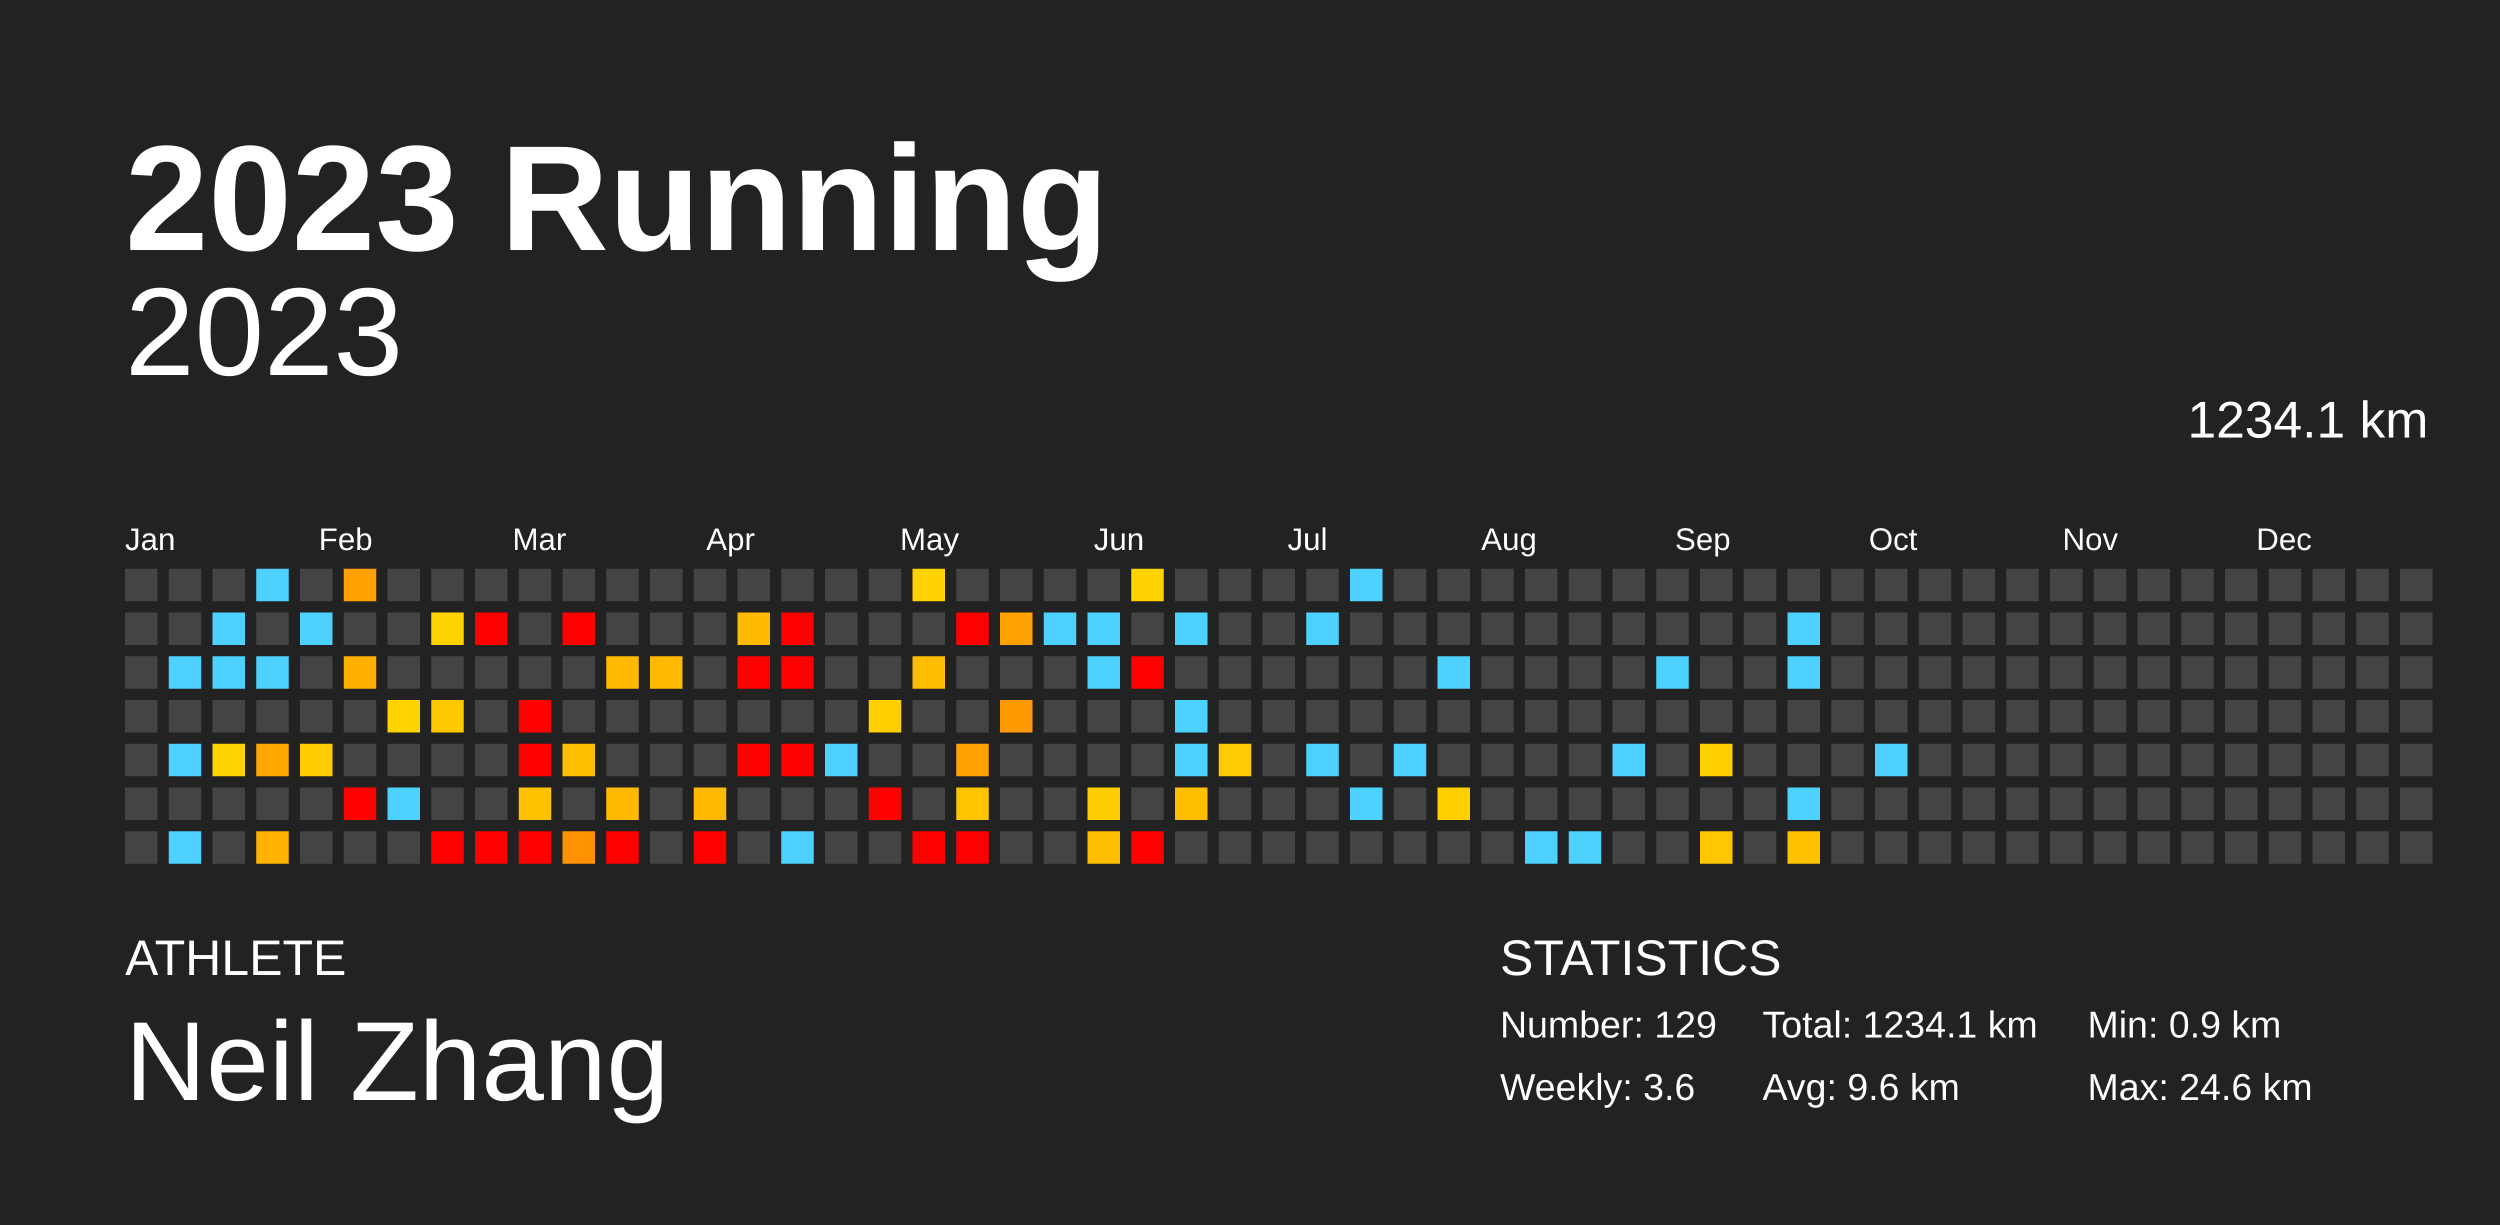
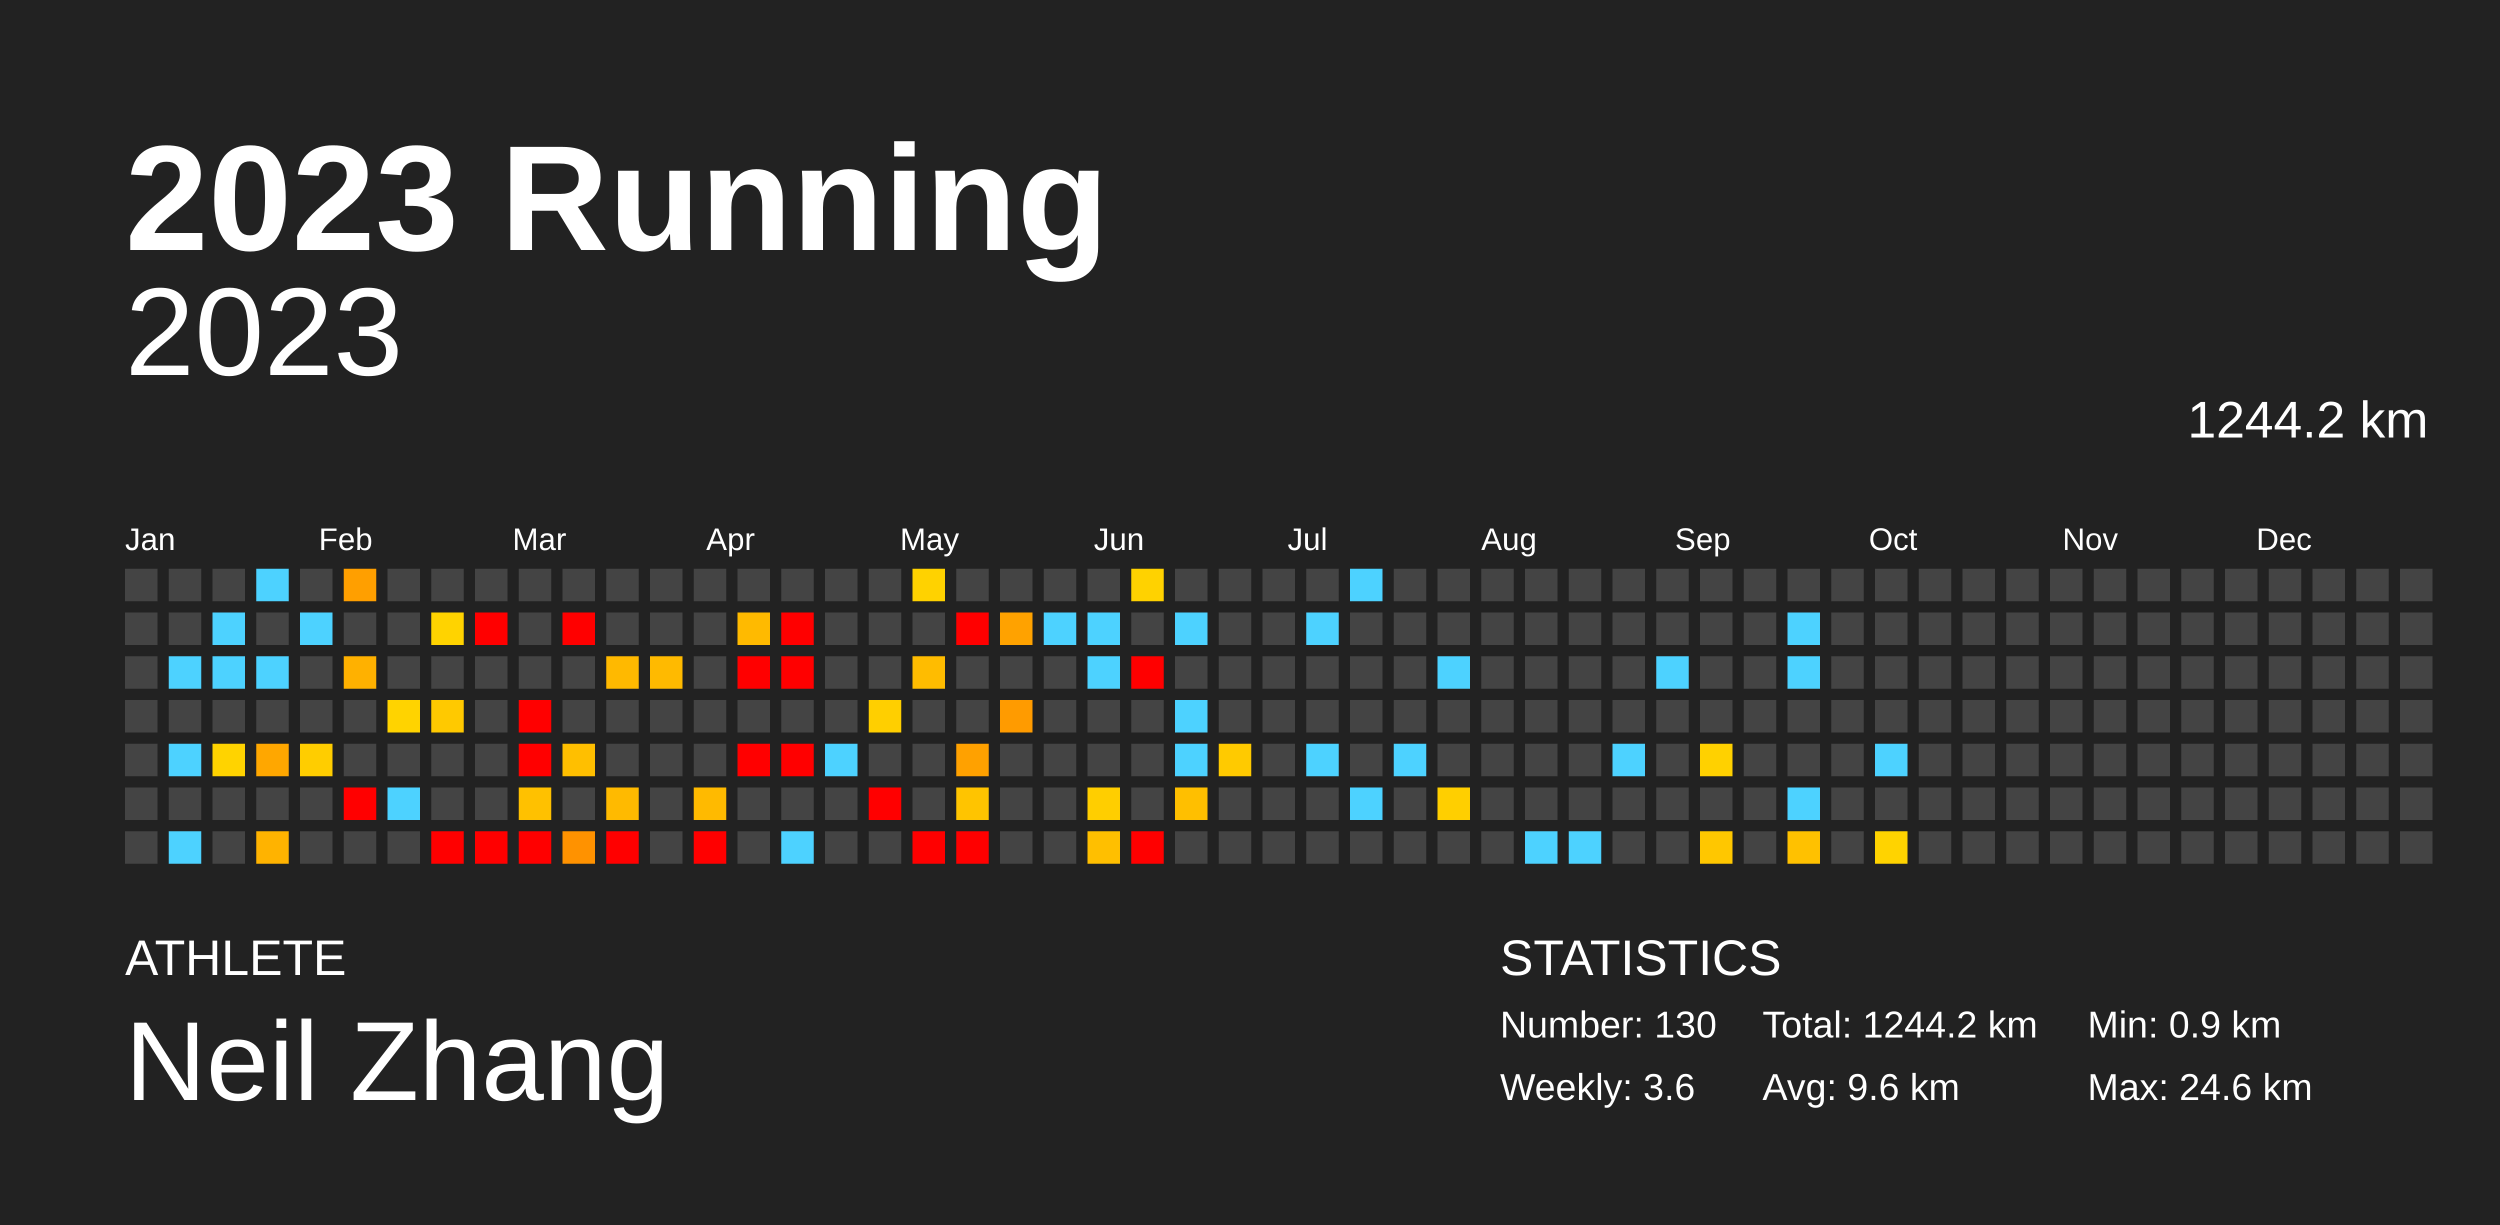
<svg xmlns="http://www.w3.org/2000/svg" baseProfile="full" height="98mm" version="1.1" viewBox="0,0,200,98" width="200mm">
  <defs />
  <rect fill="#222222" height="98" width="200" x="0" y="0" />
  <text fill="#FFFFFF" style="font-size:12px; font-family:Arial; font-weight:bold;" x="10" y="20">2023 Running</text>
  <text fill="#FFFFFF" style="font-size:4px; font-family:Arial" x="10" y="78">ATHLETE</text>
  <text fill="#FFFFFF" style="font-size:9px; font-family:Arial" x="10" y="88">Neil Zhang</text>
  <text fill="#FFFFFF" style="font-size:4px; font-family:Arial" x="120" y="78">STATISTICS</text>
-   <text fill="#FFFFFF" style="font-size:3px; font-family:Arial" x="120" y="83">Number: 129</text>
+   <text fill="#FFFFFF" style="font-size:3px; font-family:Arial" x="120" y="83">Number: 130</text>
  <text fill="#FFFFFF" style="font-size:3px; font-family:Arial" x="120" y="88">Weekly: 3.6</text>
-   <text fill="#FFFFFF" style="font-size:3px; font-family:Arial" x="141" y="83">Total: 1234.1 km</text>
+   <text fill="#FFFFFF" style="font-size:3px; font-family:Arial" x="141" y="83">Total: 1244.2 km</text>
  <text fill="#FFFFFF" style="font-size:3px; font-family:Arial" x="141" y="88">Avg: 9.6 km</text>
  <text fill="#FFFFFF" style="font-size:3px; font-family:Arial" x="167" y="83">Min: 0.9 km</text>
  <text fill="#FFFFFF" style="font-size:3px; font-family:Arial" x="167" y="88">Max: 24.6 km</text>
  <text alignment-baseline="hanging" fill="#FFFFFF" style="font-size:10.0px; font-family:Arial;" x="10" y="30">2023</text>
-   <text alignment-baseline="hanging" fill="#FFFFFF" style="font-size:4.125px; font-family:Arial;" x="175" y="35">1234.1 km</text>
+   <text alignment-baseline="hanging" fill="#FFFFFF" style="font-size:4.125px; font-family:Arial;" x="175" y="35">1244.2 km</text>
  <text fill="#FFFFFF" style="font-size:2.5px; font-family:Arial" x="10.0" y="44">Jan</text>
  <text fill="#FFFFFF" style="font-size:2.5px; font-family:Arial" x="25.5" y="44">Feb</text>
  <text fill="#FFFFFF" style="font-size:2.5px; font-family:Arial" x="41.0" y="44">Mar</text>
  <text fill="#FFFFFF" style="font-size:2.5px; font-family:Arial" x="56.5" y="44">Apr</text>
  <text fill="#FFFFFF" style="font-size:2.5px; font-family:Arial" x="72.0" y="44">May</text>
  <text fill="#FFFFFF" style="font-size:2.5px; font-family:Arial" x="87.5" y="44">Jun</text>
  <text fill="#FFFFFF" style="font-size:2.5px; font-family:Arial" x="103.0" y="44">Jul</text>
  <text fill="#FFFFFF" style="font-size:2.5px; font-family:Arial" x="118.5" y="44">Aug</text>
  <text fill="#FFFFFF" style="font-size:2.5px; font-family:Arial" x="134.0" y="44">Sep</text>
  <text fill="#FFFFFF" style="font-size:2.5px; font-family:Arial" x="149.5" y="44">Oct</text>
  <text fill="#FFFFFF" style="font-size:2.5px; font-family:Arial" x="165.0" y="44">Nov</text>
  <text fill="#FFFFFF" style="font-size:2.5px; font-family:Arial" x="180.5" y="44">Dec</text>
  <rect fill="#444444" height="2.6" width="2.6" x="10.0" y="45.5" />
  <rect fill="#444444" height="2.6" width="2.6" x="10.0" y="49.0" />
  <rect fill="#444444" height="2.6" width="2.6" x="10.0" y="52.5" />
  <rect fill="#444444" height="2.6" width="2.6" x="10.0" y="56.0" />
  <rect fill="#444444" height="2.6" width="2.6" x="10.0" y="59.5" />
  <rect fill="#444444" height="2.6" width="2.6" x="10.0" y="63.0" />
  <rect fill="#444444" height="2.6" width="2.6" x="10.0" y="66.5" />
  <rect fill="#444444" height="2.6" width="2.6" x="13.5" y="45.5" />
  <rect fill="#444444" height="2.6" width="2.6" x="13.5" y="49.0" />
  <rect fill="#4dd2ff" height="2.6" width="2.6" x="13.5" y="52.5" />
  <rect fill="#444444" height="2.6" width="2.6" x="13.5" y="56.0" />
  <rect fill="#4dd2ff" height="2.6" width="2.6" x="13.5" y="59.5" />
  <rect fill="#444444" height="2.6" width="2.6" x="13.5" y="63.0" />
  <rect fill="#4dd2ff" height="2.6" width="2.6" x="13.5" y="66.5" />
  <rect fill="#444444" height="2.6" width="2.6" x="17.0" y="45.5" />
  <rect fill="#4dd2ff" height="2.6" width="2.6" x="17.0" y="49.0" />
  <rect fill="#4dd2ff" height="2.6" width="2.6" x="17.0" y="52.5" />
  <rect fill="#444444" height="2.6" width="2.6" x="17.0" y="56.0" />
  <rect fill="#ffd300" height="2.6" width="2.6" x="17.0" y="59.5" />
  <rect fill="#444444" height="2.6" width="2.6" x="17.0" y="63.0" />
  <rect fill="#444444" height="2.6" width="2.6" x="17.0" y="66.5" />
  <rect fill="#4dd2ff" height="2.6" width="2.6" x="20.5" y="45.5" />
  <rect fill="#444444" height="2.6" width="2.6" x="20.5" y="49.0" />
  <rect fill="#4dd2ff" height="2.6" width="2.6" x="20.5" y="52.5" />
  <rect fill="#444444" height="2.6" width="2.6" x="20.5" y="56.0" />
  <rect fill="#ffa700" height="2.6" width="2.6" x="20.5" y="59.5" />
  <rect fill="#444444" height="2.6" width="2.6" x="20.5" y="63.0" />
  <rect fill="#ffb300" height="2.6" width="2.6" x="20.5" y="66.5" />
  <rect fill="#444444" height="2.6" width="2.6" x="24.0" y="45.5" />
  <rect fill="#4dd2ff" height="2.6" width="2.6" x="24.0" y="49.0" />
  <rect fill="#444444" height="2.6" width="2.6" x="24.0" y="52.5" />
  <rect fill="#444444" height="2.6" width="2.6" x="24.0" y="56.0" />
  <rect fill="#ffcd00" height="2.6" width="2.6" x="24.0" y="59.5" />
  <rect fill="#444444" height="2.6" width="2.6" x="24.0" y="63.0" />
  <rect fill="#444444" height="2.6" width="2.6" x="24.0" y="66.5" />
  <rect fill="#ff9f00" height="2.6" width="2.6" x="27.5" y="45.5" />
  <rect fill="#444444" height="2.6" width="2.6" x="27.5" y="49.0" />
  <rect fill="#ffb100" height="2.6" width="2.6" x="27.5" y="52.5" />
  <rect fill="#444444" height="2.6" width="2.6" x="27.5" y="56.0" />
  <rect fill="#444444" height="2.6" width="2.6" x="27.5" y="59.5" />
  <rect fill="red" height="2.6" width="2.6" x="27.5" y="63.0" />
  <rect fill="#444444" height="2.6" width="2.6" x="27.5" y="66.5" />
  <rect fill="#444444" height="2.6" width="2.6" x="31.0" y="45.5" />
  <rect fill="#444444" height="2.6" width="2.6" x="31.0" y="49.0" />
  <rect fill="#444444" height="2.6" width="2.6" x="31.0" y="52.5" />
  <rect fill="#ffd300" height="2.6" width="2.6" x="31.0" y="56.0" />
  <rect fill="#444444" height="2.6" width="2.6" x="31.0" y="59.5" />
  <rect fill="#4dd2ff" height="2.6" width="2.6" x="31.0" y="63.0" />
  <rect fill="#444444" height="2.6" width="2.6" x="31.0" y="66.5" />
  <rect fill="#444444" height="2.6" width="2.6" x="34.5" y="45.5" />
  <rect fill="#ffd300" height="2.6" width="2.6" x="34.5" y="49.0" />
  <rect fill="#444444" height="2.6" width="2.6" x="34.5" y="52.5" />
  <rect fill="#ffc900" height="2.6" width="2.6" x="34.5" y="56.0" />
  <rect fill="#444444" height="2.6" width="2.6" x="34.5" y="59.5" />
  <rect fill="#444444" height="2.6" width="2.6" x="34.5" y="63.0" />
  <rect fill="red" height="2.6" width="2.6" x="34.5" y="66.5" />
  <rect fill="#444444" height="2.6" width="2.6" x="38.0" y="45.5" />
  <rect fill="red" height="2.6" width="2.6" x="38.0" y="49.0" />
  <rect fill="#444444" height="2.6" width="2.6" x="38.0" y="52.5" />
  <rect fill="#444444" height="2.6" width="2.6" x="38.0" y="56.0" />
  <rect fill="#444444" height="2.6" width="2.6" x="38.0" y="59.5" />
  <rect fill="#444444" height="2.6" width="2.6" x="38.0" y="63.0" />
  <rect fill="red" height="2.6" width="2.6" x="38.0" y="66.5" />
  <rect fill="#444444" height="2.6" width="2.6" x="41.5" y="45.5" />
  <rect fill="#444444" height="2.6" width="2.6" x="41.5" y="49.0" />
  <rect fill="#444444" height="2.6" width="2.6" x="41.5" y="52.5" />
  <rect fill="red" height="2.6" width="2.6" x="41.5" y="56.0" />
  <rect fill="red" height="2.6" width="2.6" x="41.5" y="59.5" />
  <rect fill="#ffc100" height="2.6" width="2.6" x="41.5" y="63.0" />
  <rect fill="red" height="2.6" width="2.6" x="41.5" y="66.5" />
  <rect fill="#444444" height="2.6" width="2.6" x="45.0" y="45.5" />
  <rect fill="red" height="2.6" width="2.6" x="45.0" y="49.0" />
  <rect fill="#444444" height="2.6" width="2.6" x="45.0" y="52.5" />
  <rect fill="#444444" height="2.6" width="2.6" x="45.0" y="56.0" />
  <rect fill="#ffbf00" height="2.6" width="2.6" x="45.0" y="59.5" />
  <rect fill="#444444" height="2.6" width="2.6" x="45.0" y="63.0" />
  <rect fill="#ff9200" height="2.6" width="2.6" x="45.0" y="66.5" />
  <rect fill="#444444" height="2.6" width="2.6" x="48.5" y="45.5" />
  <rect fill="#444444" height="2.6" width="2.6" x="48.5" y="49.0" />
  <rect fill="#ffb900" height="2.6" width="2.6" x="48.5" y="52.5" />
  <rect fill="#444444" height="2.6" width="2.6" x="48.5" y="56.0" />
  <rect fill="#444444" height="2.6" width="2.6" x="48.5" y="59.5" />
  <rect fill="#ffba00" height="2.6" width="2.6" x="48.5" y="63.0" />
  <rect fill="red" height="2.6" width="2.6" x="48.5" y="66.5" />
  <rect fill="#444444" height="2.6" width="2.6" x="52.0" y="45.5" />
  <rect fill="#444444" height="2.6" width="2.6" x="52.0" y="49.0" />
  <rect fill="#ffba00" height="2.6" width="2.6" x="52.0" y="52.5" />
  <rect fill="#444444" height="2.6" width="2.6" x="52.0" y="56.0" />
  <rect fill="#444444" height="2.6" width="2.6" x="52.0" y="59.5" />
  <rect fill="#444444" height="2.6" width="2.6" x="52.0" y="63.0" />
  <rect fill="#444444" height="2.6" width="2.6" x="52.0" y="66.5" />
  <rect fill="#444444" height="2.6" width="2.6" x="55.5" y="45.5" />
  <rect fill="#444444" height="2.6" width="2.6" x="55.5" y="49.0" />
  <rect fill="#444444" height="2.6" width="2.6" x="55.5" y="52.5" />
  <rect fill="#444444" height="2.6" width="2.6" x="55.5" y="56.0" />
  <rect fill="#444444" height="2.6" width="2.6" x="55.5" y="59.5" />
  <rect fill="#ffba00" height="2.6" width="2.6" x="55.5" y="63.0" />
  <rect fill="red" height="2.6" width="2.6" x="55.5" y="66.5" />
  <rect fill="#444444" height="2.6" width="2.6" x="59.0" y="45.5" />
  <rect fill="#ffba00" height="2.6" width="2.6" x="59.0" y="49.0" />
  <rect fill="red" height="2.6" width="2.6" x="59.0" y="52.5" />
  <rect fill="#444444" height="2.6" width="2.6" x="59.0" y="56.0" />
  <rect fill="red" height="2.6" width="2.6" x="59.0" y="59.5" />
  <rect fill="#444444" height="2.6" width="2.6" x="59.0" y="63.0" />
  <rect fill="#444444" height="2.6" width="2.6" x="59.0" y="66.5" />
  <rect fill="#444444" height="2.6" width="2.6" x="62.5" y="45.5" />
  <rect fill="red" height="2.6" width="2.6" x="62.5" y="49.0" />
  <rect fill="red" height="2.6" width="2.6" x="62.5" y="52.5" />
  <rect fill="#444444" height="2.6" width="2.6" x="62.5" y="56.0" />
  <rect fill="red" height="2.6" width="2.6" x="62.5" y="59.5" />
  <rect fill="#444444" height="2.6" width="2.6" x="62.5" y="63.0" />
  <rect fill="#4dd2ff" height="2.6" width="2.6" x="62.5" y="66.5" />
  <rect fill="#444444" height="2.6" width="2.6" x="66.0" y="45.5" />
  <rect fill="#444444" height="2.6" width="2.6" x="66.0" y="49.0" />
  <rect fill="#444444" height="2.6" width="2.6" x="66.0" y="52.5" />
  <rect fill="#444444" height="2.6" width="2.6" x="66.0" y="56.0" />
  <rect fill="#4dd2ff" height="2.6" width="2.6" x="66.0" y="59.5" />
  <rect fill="#444444" height="2.6" width="2.6" x="66.0" y="63.0" />
  <rect fill="#444444" height="2.6" width="2.6" x="66.0" y="66.5" />
  <rect fill="#444444" height="2.6" width="2.6" x="69.5" y="45.5" />
  <rect fill="#444444" height="2.6" width="2.6" x="69.5" y="49.0" />
  <rect fill="#444444" height="2.6" width="2.6" x="69.5" y="52.5" />
  <rect fill="#ffcf00" height="2.6" width="2.6" x="69.5" y="56.0" />
  <rect fill="#444444" height="2.6" width="2.6" x="69.5" y="59.5" />
  <rect fill="red" height="2.6" width="2.6" x="69.5" y="63.0" />
  <rect fill="#444444" height="2.6" width="2.6" x="69.5" y="66.5" />
  <rect fill="#ffd200" height="2.6" width="2.6" x="73.0" y="45.5" />
  <rect fill="#444444" height="2.6" width="2.6" x="73.0" y="49.0" />
  <rect fill="#ffbc00" height="2.6" width="2.6" x="73.0" y="52.5" />
  <rect fill="#444444" height="2.6" width="2.6" x="73.0" y="56.0" />
  <rect fill="#444444" height="2.6" width="2.6" x="73.0" y="59.5" />
  <rect fill="#444444" height="2.6" width="2.6" x="73.0" y="63.0" />
  <rect fill="red" height="2.6" width="2.6" x="73.0" y="66.5" />
  <rect fill="#444444" height="2.6" width="2.6" x="76.5" y="45.5" />
  <rect fill="red" height="2.6" width="2.6" x="76.5" y="49.0" />
  <rect fill="#444444" height="2.6" width="2.6" x="76.5" y="52.5" />
  <rect fill="#444444" height="2.6" width="2.6" x="76.5" y="56.0" />
  <rect fill="#ffa100" height="2.6" width="2.6" x="76.5" y="59.5" />
  <rect fill="#ffc400" height="2.6" width="2.6" x="76.5" y="63.0" />
  <rect fill="red" height="2.6" width="2.6" x="76.5" y="66.5" />
  <rect fill="#444444" height="2.6" width="2.6" x="80.0" y="45.5" />
  <rect fill="#ffa200" height="2.6" width="2.6" x="80.0" y="49.0" />
  <rect fill="#444444" height="2.6" width="2.6" x="80.0" y="52.5" />
  <rect fill="#ff9b00" height="2.6" width="2.6" x="80.0" y="56.0" />
  <rect fill="#444444" height="2.6" width="2.6" x="80.0" y="59.5" />
  <rect fill="#444444" height="2.6" width="2.6" x="80.0" y="63.0" />
  <rect fill="#444444" height="2.6" width="2.6" x="80.0" y="66.5" />
  <rect fill="#444444" height="2.6" width="2.6" x="83.5" y="45.5" />
  <rect fill="#4dd2ff" height="2.6" width="2.6" x="83.5" y="49.0" />
  <rect fill="#444444" height="2.6" width="2.6" x="83.5" y="52.5" />
  <rect fill="#444444" height="2.6" width="2.6" x="83.5" y="56.0" />
  <rect fill="#444444" height="2.6" width="2.6" x="83.5" y="59.5" />
  <rect fill="#444444" height="2.6" width="2.6" x="83.5" y="63.0" />
  <rect fill="#444444" height="2.6" width="2.6" x="83.5" y="66.5" />
  <rect fill="#444444" height="2.6" width="2.6" x="87.0" y="45.5" />
  <rect fill="#4dd2ff" height="2.6" width="2.6" x="87.0" y="49.0" />
  <rect fill="#4dd2ff" height="2.6" width="2.6" x="87.0" y="52.5" />
  <rect fill="#444444" height="2.6" width="2.6" x="87.0" y="56.0" />
  <rect fill="#444444" height="2.6" width="2.6" x="87.0" y="59.5" />
  <rect fill="#ffce00" height="2.6" width="2.6" x="87.0" y="63.0" />
  <rect fill="#ffbf00" height="2.6" width="2.6" x="87.0" y="66.5" />
  <rect fill="#ffd200" height="2.6" width="2.6" x="90.5" y="45.5" />
  <rect fill="#444444" height="2.6" width="2.6" x="90.5" y="49.0" />
  <rect fill="red" height="2.6" width="2.6" x="90.5" y="52.5" />
  <rect fill="#444444" height="2.6" width="2.6" x="90.5" y="56.0" />
  <rect fill="#444444" height="2.6" width="2.6" x="90.5" y="59.5" />
  <rect fill="#444444" height="2.6" width="2.6" x="90.5" y="63.0" />
  <rect fill="red" height="2.6" width="2.6" x="90.5" y="66.5" />
  <rect fill="#444444" height="2.6" width="2.6" x="94.0" y="45.5" />
  <rect fill="#4dd2ff" height="2.6" width="2.6" x="94.0" y="49.0" />
  <rect fill="#444444" height="2.6" width="2.6" x="94.0" y="52.5" />
  <rect fill="#4dd2ff" height="2.6" width="2.6" x="94.0" y="56.0" />
  <rect fill="#4dd2ff" height="2.6" width="2.6" x="94.0" y="59.5" />
  <rect fill="#ffbf00" height="2.6" width="2.6" x="94.0" y="63.0" />
  <rect fill="#444444" height="2.6" width="2.6" x="94.0" y="66.5" />
  <rect fill="#444444" height="2.6" width="2.6" x="97.5" y="45.5" />
  <rect fill="#444444" height="2.6" width="2.6" x="97.5" y="49.0" />
  <rect fill="#444444" height="2.6" width="2.6" x="97.5" y="52.5" />
  <rect fill="#444444" height="2.6" width="2.6" x="97.5" y="56.0" />
  <rect fill="#ffca00" height="2.6" width="2.6" x="97.5" y="59.5" />
  <rect fill="#444444" height="2.6" width="2.6" x="97.5" y="63.0" />
  <rect fill="#444444" height="2.6" width="2.6" x="97.5" y="66.5" />
  <rect fill="#444444" height="2.6" width="2.6" x="101.0" y="45.5" />
  <rect fill="#444444" height="2.6" width="2.6" x="101.0" y="49.0" />
  <rect fill="#444444" height="2.6" width="2.6" x="101.0" y="52.5" />
  <rect fill="#444444" height="2.6" width="2.6" x="101.0" y="56.0" />
  <rect fill="#444444" height="2.6" width="2.6" x="101.0" y="59.5" />
  <rect fill="#444444" height="2.6" width="2.6" x="101.0" y="63.0" />
  <rect fill="#444444" height="2.6" width="2.6" x="101.0" y="66.5" />
  <rect fill="#444444" height="2.6" width="2.6" x="104.5" y="45.5" />
  <rect fill="#4dd2ff" height="2.6" width="2.6" x="104.5" y="49.0" />
  <rect fill="#444444" height="2.6" width="2.6" x="104.5" y="52.5" />
  <rect fill="#444444" height="2.6" width="2.6" x="104.5" y="56.0" />
  <rect fill="#4dd2ff" height="2.6" width="2.6" x="104.5" y="59.5" />
  <rect fill="#444444" height="2.6" width="2.6" x="104.5" y="63.0" />
  <rect fill="#444444" height="2.6" width="2.6" x="104.5" y="66.5" />
  <rect fill="#4dd2ff" height="2.6" width="2.6" x="108.0" y="45.5" />
  <rect fill="#444444" height="2.6" width="2.6" x="108.0" y="49.0" />
  <rect fill="#444444" height="2.6" width="2.6" x="108.0" y="52.5" />
  <rect fill="#444444" height="2.6" width="2.6" x="108.0" y="56.0" />
  <rect fill="#444444" height="2.6" width="2.6" x="108.0" y="59.5" />
  <rect fill="#4dd2ff" height="2.6" width="2.6" x="108.0" y="63.0" />
  <rect fill="#444444" height="2.6" width="2.6" x="108.0" y="66.5" />
  <rect fill="#444444" height="2.6" width="2.6" x="111.5" y="45.5" />
  <rect fill="#444444" height="2.6" width="2.6" x="111.5" y="49.0" />
  <rect fill="#444444" height="2.6" width="2.6" x="111.5" y="52.5" />
  <rect fill="#444444" height="2.6" width="2.6" x="111.5" y="56.0" />
  <rect fill="#4dd2ff" height="2.6" width="2.6" x="111.5" y="59.5" />
  <rect fill="#444444" height="2.6" width="2.6" x="111.5" y="63.0" />
  <rect fill="#444444" height="2.6" width="2.6" x="111.5" y="66.5" />
  <rect fill="#444444" height="2.6" width="2.6" x="115.0" y="45.5" />
  <rect fill="#444444" height="2.6" width="2.6" x="115.0" y="49.0" />
  <rect fill="#4dd2ff" height="2.6" width="2.6" x="115.0" y="52.5" />
  <rect fill="#444444" height="2.6" width="2.6" x="115.0" y="56.0" />
  <rect fill="#444444" height="2.6" width="2.6" x="115.0" y="59.5" />
  <rect fill="#ffcf00" height="2.6" width="2.6" x="115.0" y="63.0" />
  <rect fill="#444444" height="2.6" width="2.6" x="115.0" y="66.5" />
  <rect fill="#444444" height="2.6" width="2.6" x="118.5" y="45.5" />
  <rect fill="#444444" height="2.6" width="2.6" x="118.5" y="49.0" />
  <rect fill="#444444" height="2.6" width="2.6" x="118.5" y="52.5" />
  <rect fill="#444444" height="2.6" width="2.6" x="118.5" y="56.0" />
  <rect fill="#444444" height="2.6" width="2.6" x="118.5" y="59.5" />
  <rect fill="#444444" height="2.6" width="2.6" x="118.5" y="63.0" />
  <rect fill="#444444" height="2.6" width="2.6" x="118.5" y="66.5" />
  <rect fill="#444444" height="2.6" width="2.6" x="122.0" y="45.5" />
  <rect fill="#444444" height="2.6" width="2.6" x="122.0" y="49.0" />
  <rect fill="#444444" height="2.6" width="2.6" x="122.0" y="52.5" />
  <rect fill="#444444" height="2.6" width="2.6" x="122.0" y="56.0" />
  <rect fill="#444444" height="2.6" width="2.6" x="122.0" y="59.5" />
  <rect fill="#444444" height="2.6" width="2.6" x="122.0" y="63.0" />
  <rect fill="#4dd2ff" height="2.6" width="2.6" x="122.0" y="66.5" />
  <rect fill="#444444" height="2.6" width="2.6" x="125.5" y="45.5" />
  <rect fill="#444444" height="2.6" width="2.6" x="125.5" y="49.0" />
  <rect fill="#444444" height="2.6" width="2.6" x="125.5" y="52.5" />
  <rect fill="#444444" height="2.6" width="2.6" x="125.5" y="56.0" />
  <rect fill="#444444" height="2.6" width="2.6" x="125.5" y="59.5" />
  <rect fill="#444444" height="2.6" width="2.6" x="125.5" y="63.0" />
  <rect fill="#4dd2ff" height="2.6" width="2.6" x="125.5" y="66.5" />
  <rect fill="#444444" height="2.6" width="2.6" x="129.0" y="45.5" />
  <rect fill="#444444" height="2.6" width="2.6" x="129.0" y="49.0" />
  <rect fill="#444444" height="2.6" width="2.6" x="129.0" y="52.5" />
  <rect fill="#444444" height="2.6" width="2.6" x="129.0" y="56.0" />
  <rect fill="#4dd2ff" height="2.6" width="2.6" x="129.0" y="59.5" />
  <rect fill="#444444" height="2.6" width="2.6" x="129.0" y="63.0" />
  <rect fill="#444444" height="2.6" width="2.6" x="129.0" y="66.5" />
  <rect fill="#444444" height="2.6" width="2.6" x="132.5" y="45.5" />
  <rect fill="#444444" height="2.6" width="2.6" x="132.5" y="49.0" />
  <rect fill="#4dd2ff" height="2.6" width="2.6" x="132.5" y="52.5" />
  <rect fill="#444444" height="2.6" width="2.6" x="132.5" y="56.0" />
  <rect fill="#444444" height="2.6" width="2.6" x="132.5" y="59.5" />
  <rect fill="#444444" height="2.6" width="2.6" x="132.5" y="63.0" />
  <rect fill="#444444" height="2.6" width="2.6" x="132.5" y="66.5" />
  <rect fill="#444444" height="2.6" width="2.6" x="136.0" y="45.5" />
  <rect fill="#444444" height="2.6" width="2.6" x="136.0" y="49.0" />
  <rect fill="#444444" height="2.6" width="2.6" x="136.0" y="52.5" />
  <rect fill="#444444" height="2.6" width="2.6" x="136.0" y="56.0" />
  <rect fill="#ffd100" height="2.6" width="2.6" x="136.0" y="59.5" />
  <rect fill="#444444" height="2.6" width="2.6" x="136.0" y="63.0" />
  <rect fill="#ffc700" height="2.6" width="2.6" x="136.0" y="66.5" />
  <rect fill="#444444" height="2.6" width="2.6" x="139.5" y="45.5" />
  <rect fill="#444444" height="2.6" width="2.6" x="139.5" y="49.0" />
  <rect fill="#444444" height="2.6" width="2.6" x="139.5" y="52.5" />
  <rect fill="#444444" height="2.6" width="2.6" x="139.5" y="56.0" />
  <rect fill="#444444" height="2.6" width="2.6" x="139.5" y="59.5" />
  <rect fill="#444444" height="2.6" width="2.6" x="139.5" y="63.0" />
  <rect fill="#444444" height="2.6" width="2.6" x="139.5" y="66.5" />
  <rect fill="#444444" height="2.6" width="2.6" x="143.0" y="45.5" />
  <rect fill="#4dd2ff" height="2.6" width="2.6" x="143.0" y="49.0" />
  <rect fill="#4dd2ff" height="2.6" width="2.6" x="143.0" y="52.5" />
  <rect fill="#444444" height="2.6" width="2.6" x="143.0" y="56.0" />
  <rect fill="#444444" height="2.6" width="2.6" x="143.0" y="59.5" />
  <rect fill="#4dd2ff" height="2.6" width="2.6" x="143.0" y="63.0" />
  <rect fill="#ffc100" height="2.6" width="2.6" x="143.0" y="66.5" />
  <rect fill="#444444" height="2.6" width="2.6" x="146.5" y="45.5" />
  <rect fill="#444444" height="2.6" width="2.6" x="146.5" y="49.0" />
  <rect fill="#444444" height="2.6" width="2.6" x="146.5" y="52.5" />
  <rect fill="#444444" height="2.6" width="2.6" x="146.5" y="56.0" />
  <rect fill="#444444" height="2.6" width="2.6" x="146.5" y="59.5" />
  <rect fill="#444444" height="2.6" width="2.6" x="146.5" y="63.0" />
  <rect fill="#444444" height="2.6" width="2.6" x="146.5" y="66.5" />
  <rect fill="#444444" height="2.6" width="2.6" x="150.0" y="45.5" />
  <rect fill="#444444" height="2.6" width="2.6" x="150.0" y="49.0" />
  <rect fill="#444444" height="2.6" width="2.6" x="150.0" y="52.5" />
  <rect fill="#444444" height="2.6" width="2.6" x="150.0" y="56.0" />
  <rect fill="#4dd2ff" height="2.6" width="2.6" x="150.0" y="59.5" />
  <rect fill="#444444" height="2.6" width="2.6" x="150.0" y="63.0" />
-   <rect fill="#444444" height="2.6" width="2.6" x="150.0" y="66.5" />
+   <rect fill="#ffd300" height="2.6" width="2.6" x="150.0" y="66.5" />
  <rect fill="#444444" height="2.6" width="2.6" x="153.5" y="45.5" />
  <rect fill="#444444" height="2.6" width="2.6" x="153.5" y="49.0" />
  <rect fill="#444444" height="2.6" width="2.6" x="153.5" y="52.5" />
  <rect fill="#444444" height="2.6" width="2.6" x="153.5" y="56.0" />
  <rect fill="#444444" height="2.6" width="2.6" x="153.5" y="59.5" />
  <rect fill="#444444" height="2.6" width="2.6" x="153.5" y="63.0" />
  <rect fill="#444444" height="2.6" width="2.6" x="153.5" y="66.5" />
  <rect fill="#444444" height="2.6" width="2.6" x="157.0" y="45.5" />
  <rect fill="#444444" height="2.6" width="2.6" x="157.0" y="49.0" />
  <rect fill="#444444" height="2.6" width="2.6" x="157.0" y="52.5" />
  <rect fill="#444444" height="2.6" width="2.6" x="157.0" y="56.0" />
  <rect fill="#444444" height="2.6" width="2.6" x="157.0" y="59.5" />
  <rect fill="#444444" height="2.6" width="2.6" x="157.0" y="63.0" />
  <rect fill="#444444" height="2.6" width="2.6" x="157.0" y="66.5" />
  <rect fill="#444444" height="2.6" width="2.6" x="160.5" y="45.5" />
  <rect fill="#444444" height="2.6" width="2.6" x="160.5" y="49.0" />
  <rect fill="#444444" height="2.6" width="2.6" x="160.5" y="52.5" />
  <rect fill="#444444" height="2.6" width="2.6" x="160.5" y="56.0" />
  <rect fill="#444444" height="2.6" width="2.6" x="160.5" y="59.5" />
  <rect fill="#444444" height="2.6" width="2.6" x="160.5" y="63.0" />
  <rect fill="#444444" height="2.6" width="2.6" x="160.5" y="66.5" />
  <rect fill="#444444" height="2.6" width="2.6" x="164.0" y="45.5" />
  <rect fill="#444444" height="2.6" width="2.6" x="164.0" y="49.0" />
  <rect fill="#444444" height="2.6" width="2.6" x="164.0" y="52.5" />
  <rect fill="#444444" height="2.6" width="2.6" x="164.0" y="56.0" />
  <rect fill="#444444" height="2.6" width="2.6" x="164.0" y="59.5" />
  <rect fill="#444444" height="2.6" width="2.6" x="164.0" y="63.0" />
  <rect fill="#444444" height="2.6" width="2.6" x="164.0" y="66.5" />
  <rect fill="#444444" height="2.6" width="2.6" x="167.5" y="45.5" />
  <rect fill="#444444" height="2.6" width="2.6" x="167.5" y="49.0" />
  <rect fill="#444444" height="2.6" width="2.6" x="167.5" y="52.5" />
  <rect fill="#444444" height="2.6" width="2.6" x="167.5" y="56.0" />
  <rect fill="#444444" height="2.6" width="2.6" x="167.5" y="59.5" />
  <rect fill="#444444" height="2.6" width="2.6" x="167.5" y="63.0" />
  <rect fill="#444444" height="2.6" width="2.6" x="167.5" y="66.5" />
  <rect fill="#444444" height="2.6" width="2.6" x="171.0" y="45.5" />
  <rect fill="#444444" height="2.6" width="2.6" x="171.0" y="49.0" />
  <rect fill="#444444" height="2.6" width="2.6" x="171.0" y="52.5" />
  <rect fill="#444444" height="2.6" width="2.6" x="171.0" y="56.0" />
  <rect fill="#444444" height="2.6" width="2.6" x="171.0" y="59.5" />
  <rect fill="#444444" height="2.6" width="2.6" x="171.0" y="63.0" />
  <rect fill="#444444" height="2.6" width="2.6" x="171.0" y="66.5" />
  <rect fill="#444444" height="2.6" width="2.6" x="174.5" y="45.5" />
  <rect fill="#444444" height="2.6" width="2.6" x="174.5" y="49.0" />
  <rect fill="#444444" height="2.6" width="2.6" x="174.5" y="52.5" />
  <rect fill="#444444" height="2.6" width="2.6" x="174.5" y="56.0" />
  <rect fill="#444444" height="2.6" width="2.6" x="174.5" y="59.5" />
  <rect fill="#444444" height="2.6" width="2.6" x="174.5" y="63.0" />
  <rect fill="#444444" height="2.6" width="2.6" x="174.5" y="66.5" />
  <rect fill="#444444" height="2.6" width="2.6" x="178.0" y="45.5" />
  <rect fill="#444444" height="2.6" width="2.6" x="178.0" y="49.0" />
  <rect fill="#444444" height="2.6" width="2.6" x="178.0" y="52.5" />
  <rect fill="#444444" height="2.6" width="2.6" x="178.0" y="56.0" />
  <rect fill="#444444" height="2.6" width="2.6" x="178.0" y="59.5" />
  <rect fill="#444444" height="2.6" width="2.6" x="178.0" y="63.0" />
  <rect fill="#444444" height="2.6" width="2.6" x="178.0" y="66.5" />
  <rect fill="#444444" height="2.6" width="2.6" x="181.5" y="45.5" />
  <rect fill="#444444" height="2.6" width="2.6" x="181.5" y="49.0" />
  <rect fill="#444444" height="2.6" width="2.6" x="181.5" y="52.5" />
  <rect fill="#444444" height="2.6" width="2.6" x="181.5" y="56.0" />
  <rect fill="#444444" height="2.6" width="2.6" x="181.5" y="59.5" />
  <rect fill="#444444" height="2.6" width="2.6" x="181.5" y="63.0" />
  <rect fill="#444444" height="2.6" width="2.6" x="181.5" y="66.5" />
  <rect fill="#444444" height="2.6" width="2.6" x="185.0" y="45.5" />
  <rect fill="#444444" height="2.6" width="2.6" x="185.0" y="49.0" />
  <rect fill="#444444" height="2.6" width="2.6" x="185.0" y="52.5" />
  <rect fill="#444444" height="2.6" width="2.6" x="185.0" y="56.0" />
  <rect fill="#444444" height="2.6" width="2.6" x="185.0" y="59.5" />
  <rect fill="#444444" height="2.6" width="2.6" x="185.0" y="63.0" />
  <rect fill="#444444" height="2.6" width="2.6" x="185.0" y="66.5" />
  <rect fill="#444444" height="2.6" width="2.6" x="188.5" y="45.5" />
  <rect fill="#444444" height="2.6" width="2.6" x="188.5" y="49.0" />
  <rect fill="#444444" height="2.6" width="2.6" x="188.5" y="52.5" />
  <rect fill="#444444" height="2.6" width="2.6" x="188.5" y="56.0" />
  <rect fill="#444444" height="2.6" width="2.6" x="188.5" y="59.5" />
  <rect fill="#444444" height="2.6" width="2.6" x="188.5" y="63.0" />
  <rect fill="#444444" height="2.6" width="2.6" x="188.5" y="66.5" />
  <rect fill="#444444" height="2.6" width="2.6" x="192.0" y="45.5" />
  <rect fill="#444444" height="2.6" width="2.6" x="192.0" y="49.0" />
  <rect fill="#444444" height="2.6" width="2.6" x="192.0" y="52.5" />
  <rect fill="#444444" height="2.6" width="2.6" x="192.0" y="56.0" />
  <rect fill="#444444" height="2.6" width="2.6" x="192.0" y="59.5" />
  <rect fill="#444444" height="2.6" width="2.6" x="192.0" y="63.0" />
  <rect fill="#444444" height="2.6" width="2.6" x="192.0" y="66.5" />
</svg>
